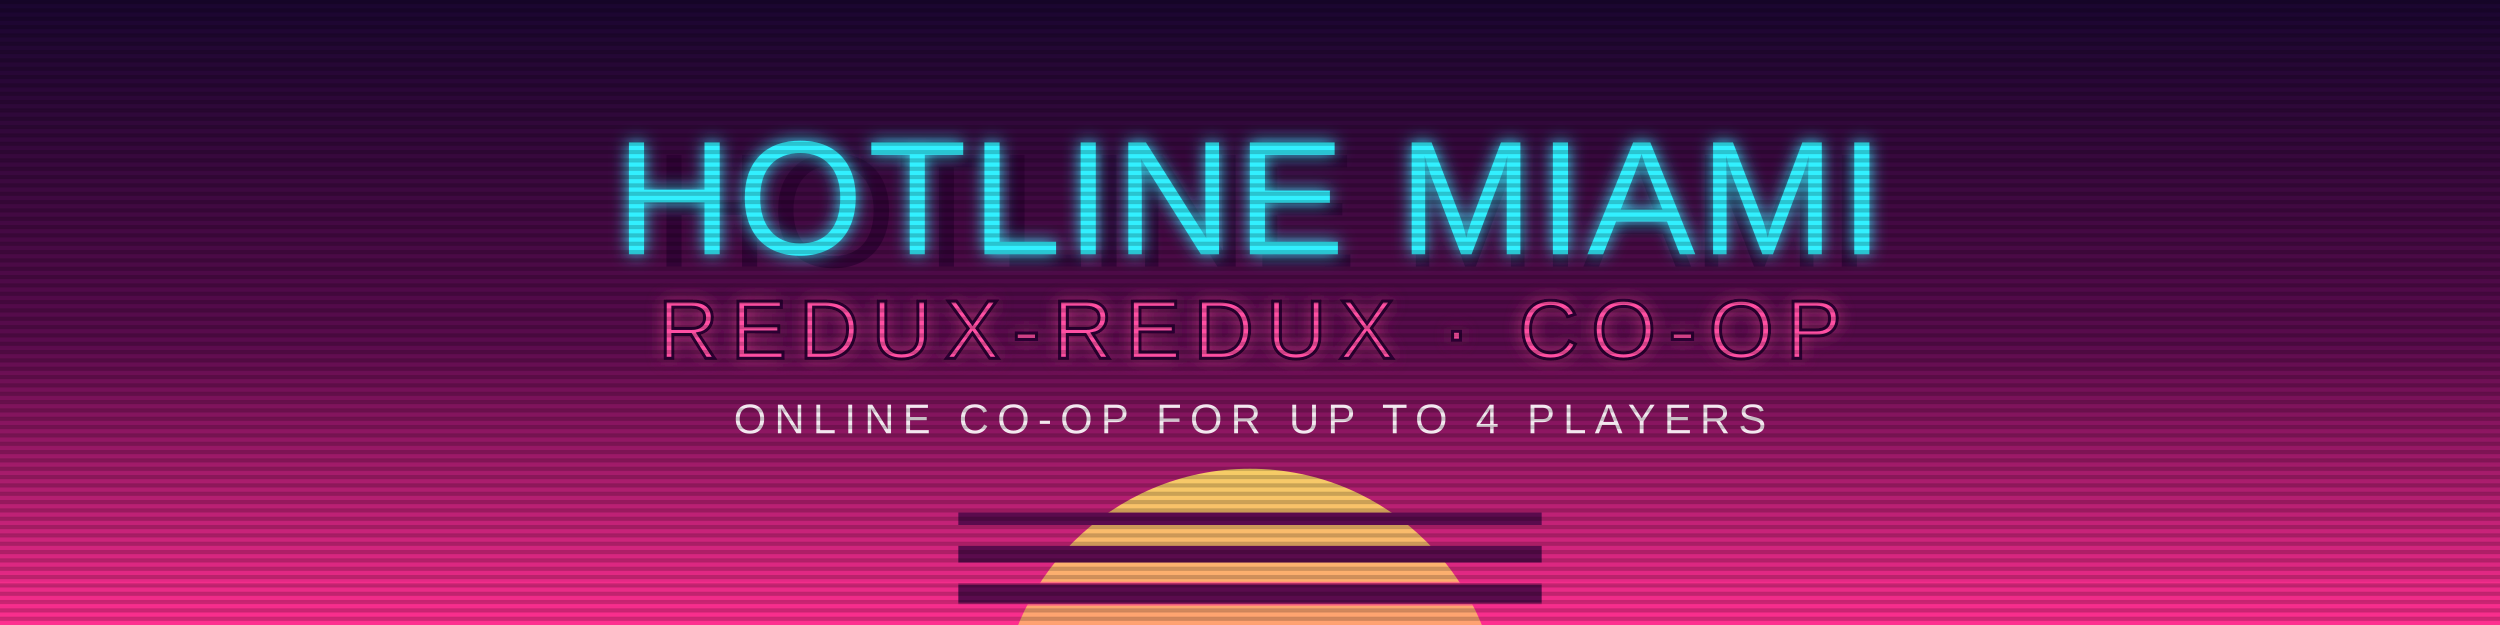
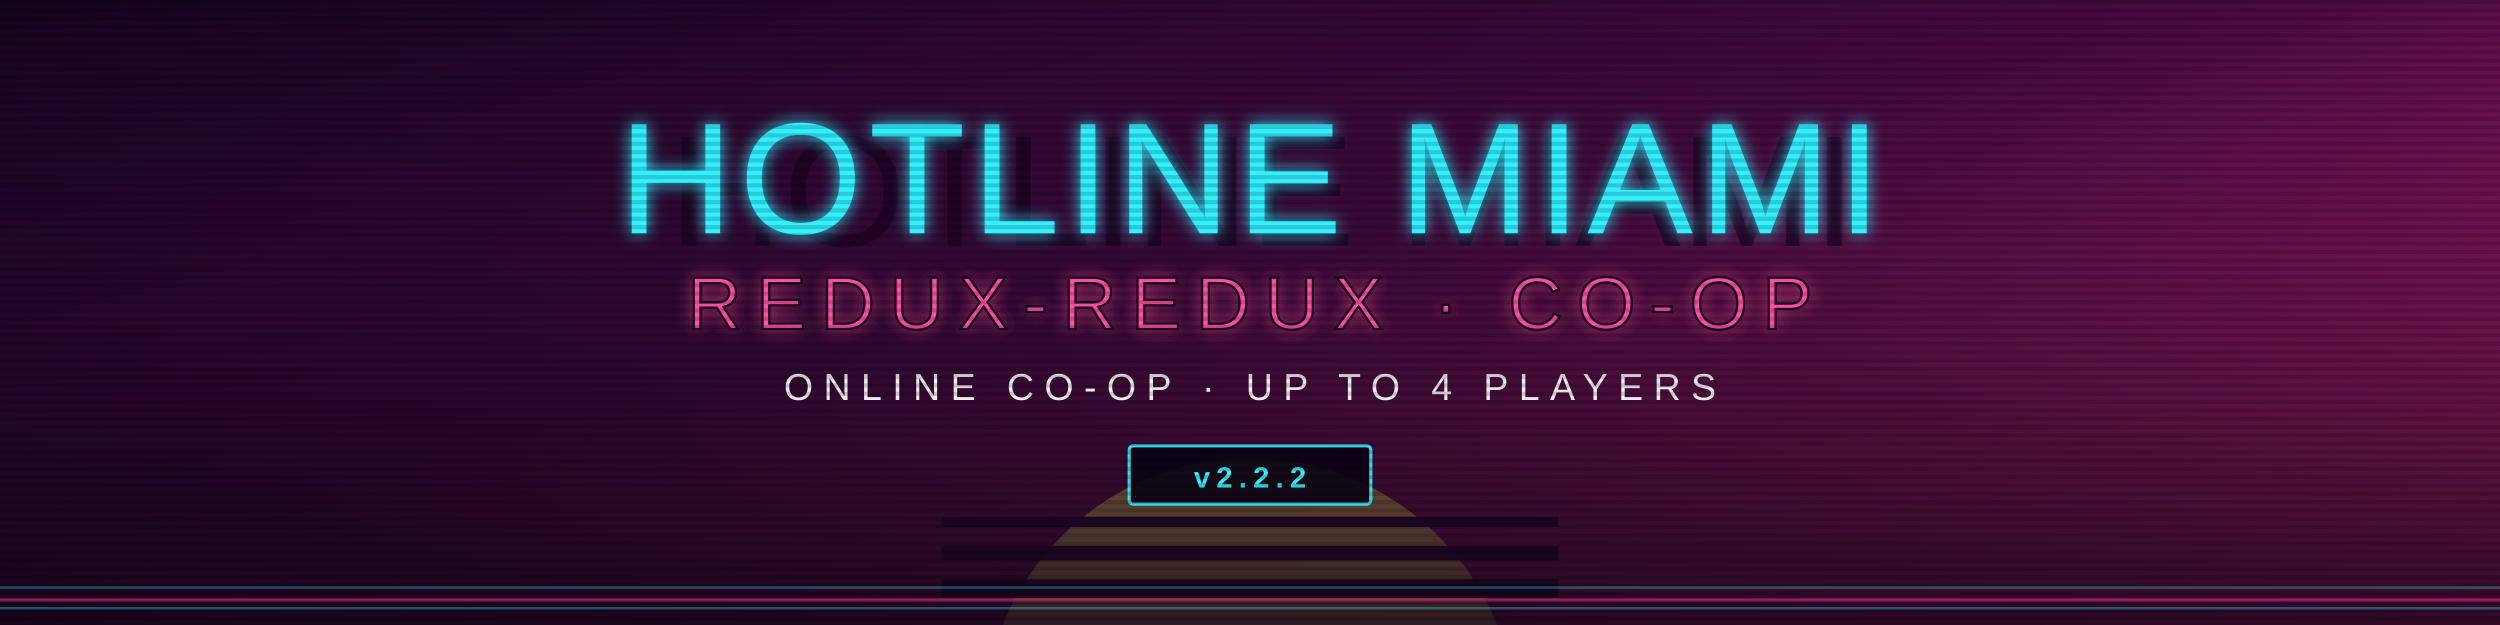
<svg xmlns="http://www.w3.org/2000/svg" viewBox="0 0 1200 300" width="1200" height="300" role="img" aria-label="Hotline Miami Redux-Redux Co-op">
  <defs>
-     <linearGradient id="sky" x1="0" y1="0" x2="0" y2="1">
-       <stop offset="0" stop-color="#1a0630" />
-       <stop offset="0.55" stop-color="#5a0b4d" />
+     <linearGradient id="sky" x1="0" y1="0" x2="1" y2="1">
+       <stop offset="0" stop-color="#12041f" />
+       <stop offset="0.45" stop-color="#4a0a42" />
      <stop offset="1" stop-color="#ff2f8f" />
    </linearGradient>
    <linearGradient id="sun" x1="0" y1="0" x2="0" y2="1">
      <stop offset="0" stop-color="#ffe066" />
      <stop offset="1" stop-color="#ff3d7f" />
+     </linearGradient>
+     <linearGradient id="road" x1="0" y1="0" x2="0" y2="1">
+       <stop offset="0" stop-color="#1a0628" stop-opacity="0" />
+       <stop offset="1" stop-color="#0a0214" stop-opacity="0.85" />
    </linearGradient>
    <filter id="glow" x="-20%" y="-50%" width="140%" height="200%">
      <feGaussianBlur stdDeviation="4" result="b" />
      <feMerge>
        <feMergeNode in="b" />
        <feMergeNode in="SourceGraphic" />
      </feMerge>
    </filter>
+     <filter id="soft" x="-10%" y="-10%" width="120%" height="120%">
+       <feGaussianBlur stdDeviation="1.2" />
+     </filter>
    <pattern id="scan" width="4" height="4" patternUnits="userSpaceOnUse">
-       <rect width="4" height="2" fill="#000" opacity="0.18" />
+       <rect width="4" height="2" fill="#000" opacity="0.16" />
    </pattern>
-     <clipPath id="sunclip">
+     <clipPath id="frame">
      <rect x="0" y="0" width="1200" height="300" />
    </clipPath>
  </defs>
  <rect width="1200" height="300" fill="url(#sky)" />
-   <g clip-path="url(#sunclip)">
-     <circle cx="600" cy="345" r="120" fill="url(#sun)" opacity="0.9" />
-     <g fill="#5a0b4d">
-       <rect x="460" y="246" width="280" height="6" />
-       <rect x="460" y="262" width="280" height="8" />
-       <rect x="460" y="280" width="280" height="10" />
+   <g clip-path="url(#frame)">
+     <circle cx="600" cy="348" r="128" fill="url(#sun)" opacity="0.92" />
+     <g fill="#3d0840" opacity="0.95">
+       <rect x="452" y="248" width="296" height="5" />
+       <rect x="452" y="262" width="296" height="7" />
+       <rect x="452" y="278" width="296" height="9" />
    </g>
  </g>
-   <g stroke="#ff2f8f" stroke-width="1.5" opacity="0.5">
-     <line x1="0" y1="290" x2="1200" y2="290" />
-     <line x1="0" y1="280" x2="1200" y2="280" />
+   <rect width="1200" height="300" fill="url(#road)" />
+   <g stroke="#33f0ff" stroke-width="1.2" opacity="0.35">
+     <line x1="0" y1="292" x2="1200" y2="292" />
+     <line x1="0" y1="282" x2="1200" y2="282" />
+   </g>
+   <g stroke="#ff2f8f" stroke-width="1.5" opacity="0.55">
+     <line x1="0" y1="288" x2="1200" y2="288" />
  </g>
  <g font-family="Impact, 'Arial Black', 'Helvetica Neue', Arial, sans-serif" text-anchor="middle">
-     <text x="606" y="128" font-size="78" fill="#2a0030" opacity="0.7">HOTLINE MIAMI</text>
-     <text x="600" y="122" font-size="78" fill="#33f0ff" filter="url(#glow)" letter-spacing="2">HOTLINE MIAMI</text>
-     <text x="600" y="172" font-size="40" fill="#ff4fa3" stroke="#2a0030" stroke-width="1.5" filter="url(#glow)" letter-spacing="6">REDUX-REDUX · CO-OP</text>
-     <text x="600" y="208" font-size="20" fill="#ffffff" opacity="0.9" letter-spacing="4" font-family="'Segoe UI', Arial, sans-serif">ONLINE CO-OP FOR UP TO 4 PLAYERS</text>
+     <text x="606" y="118" font-size="76" fill="#1a0020" opacity="0.75">HOTLINE MIAMI</text>
+     <text x="600" y="112" font-size="76" fill="#33f0ff" filter="url(#glow)" letter-spacing="3">HOTLINE MIAMI</text>
+     <text x="600" y="158" font-size="36" fill="#ff4fa3" stroke="#1a0020" stroke-width="1.2" filter="url(#glow)" letter-spacing="7">REDUX-REDUX · CO-OP</text>
+     <text x="600" y="192" font-size="18" fill="#ffffff" opacity="0.92" letter-spacing="5" font-family="'Segoe UI', Arial, sans-serif">ONLINE CO-OP · UP TO 4 PLAYERS</text>
+   </g>
+   <g transform="translate(600 228)">
+     <rect x="-58" y="-14" width="116" height="28" rx="2" fill="#0a0214" stroke="#33f0ff" stroke-width="1.5" opacity="0.9" />
+     <text x="0" y="6" text-anchor="middle" font-family="'Segoe UI', Arial, sans-serif" font-size="14" font-weight="700" fill="#33f0ff" letter-spacing="3">v2.2.2</text>
  </g>
  <rect width="1200" height="300" fill="url(#scan)" />
</svg>
